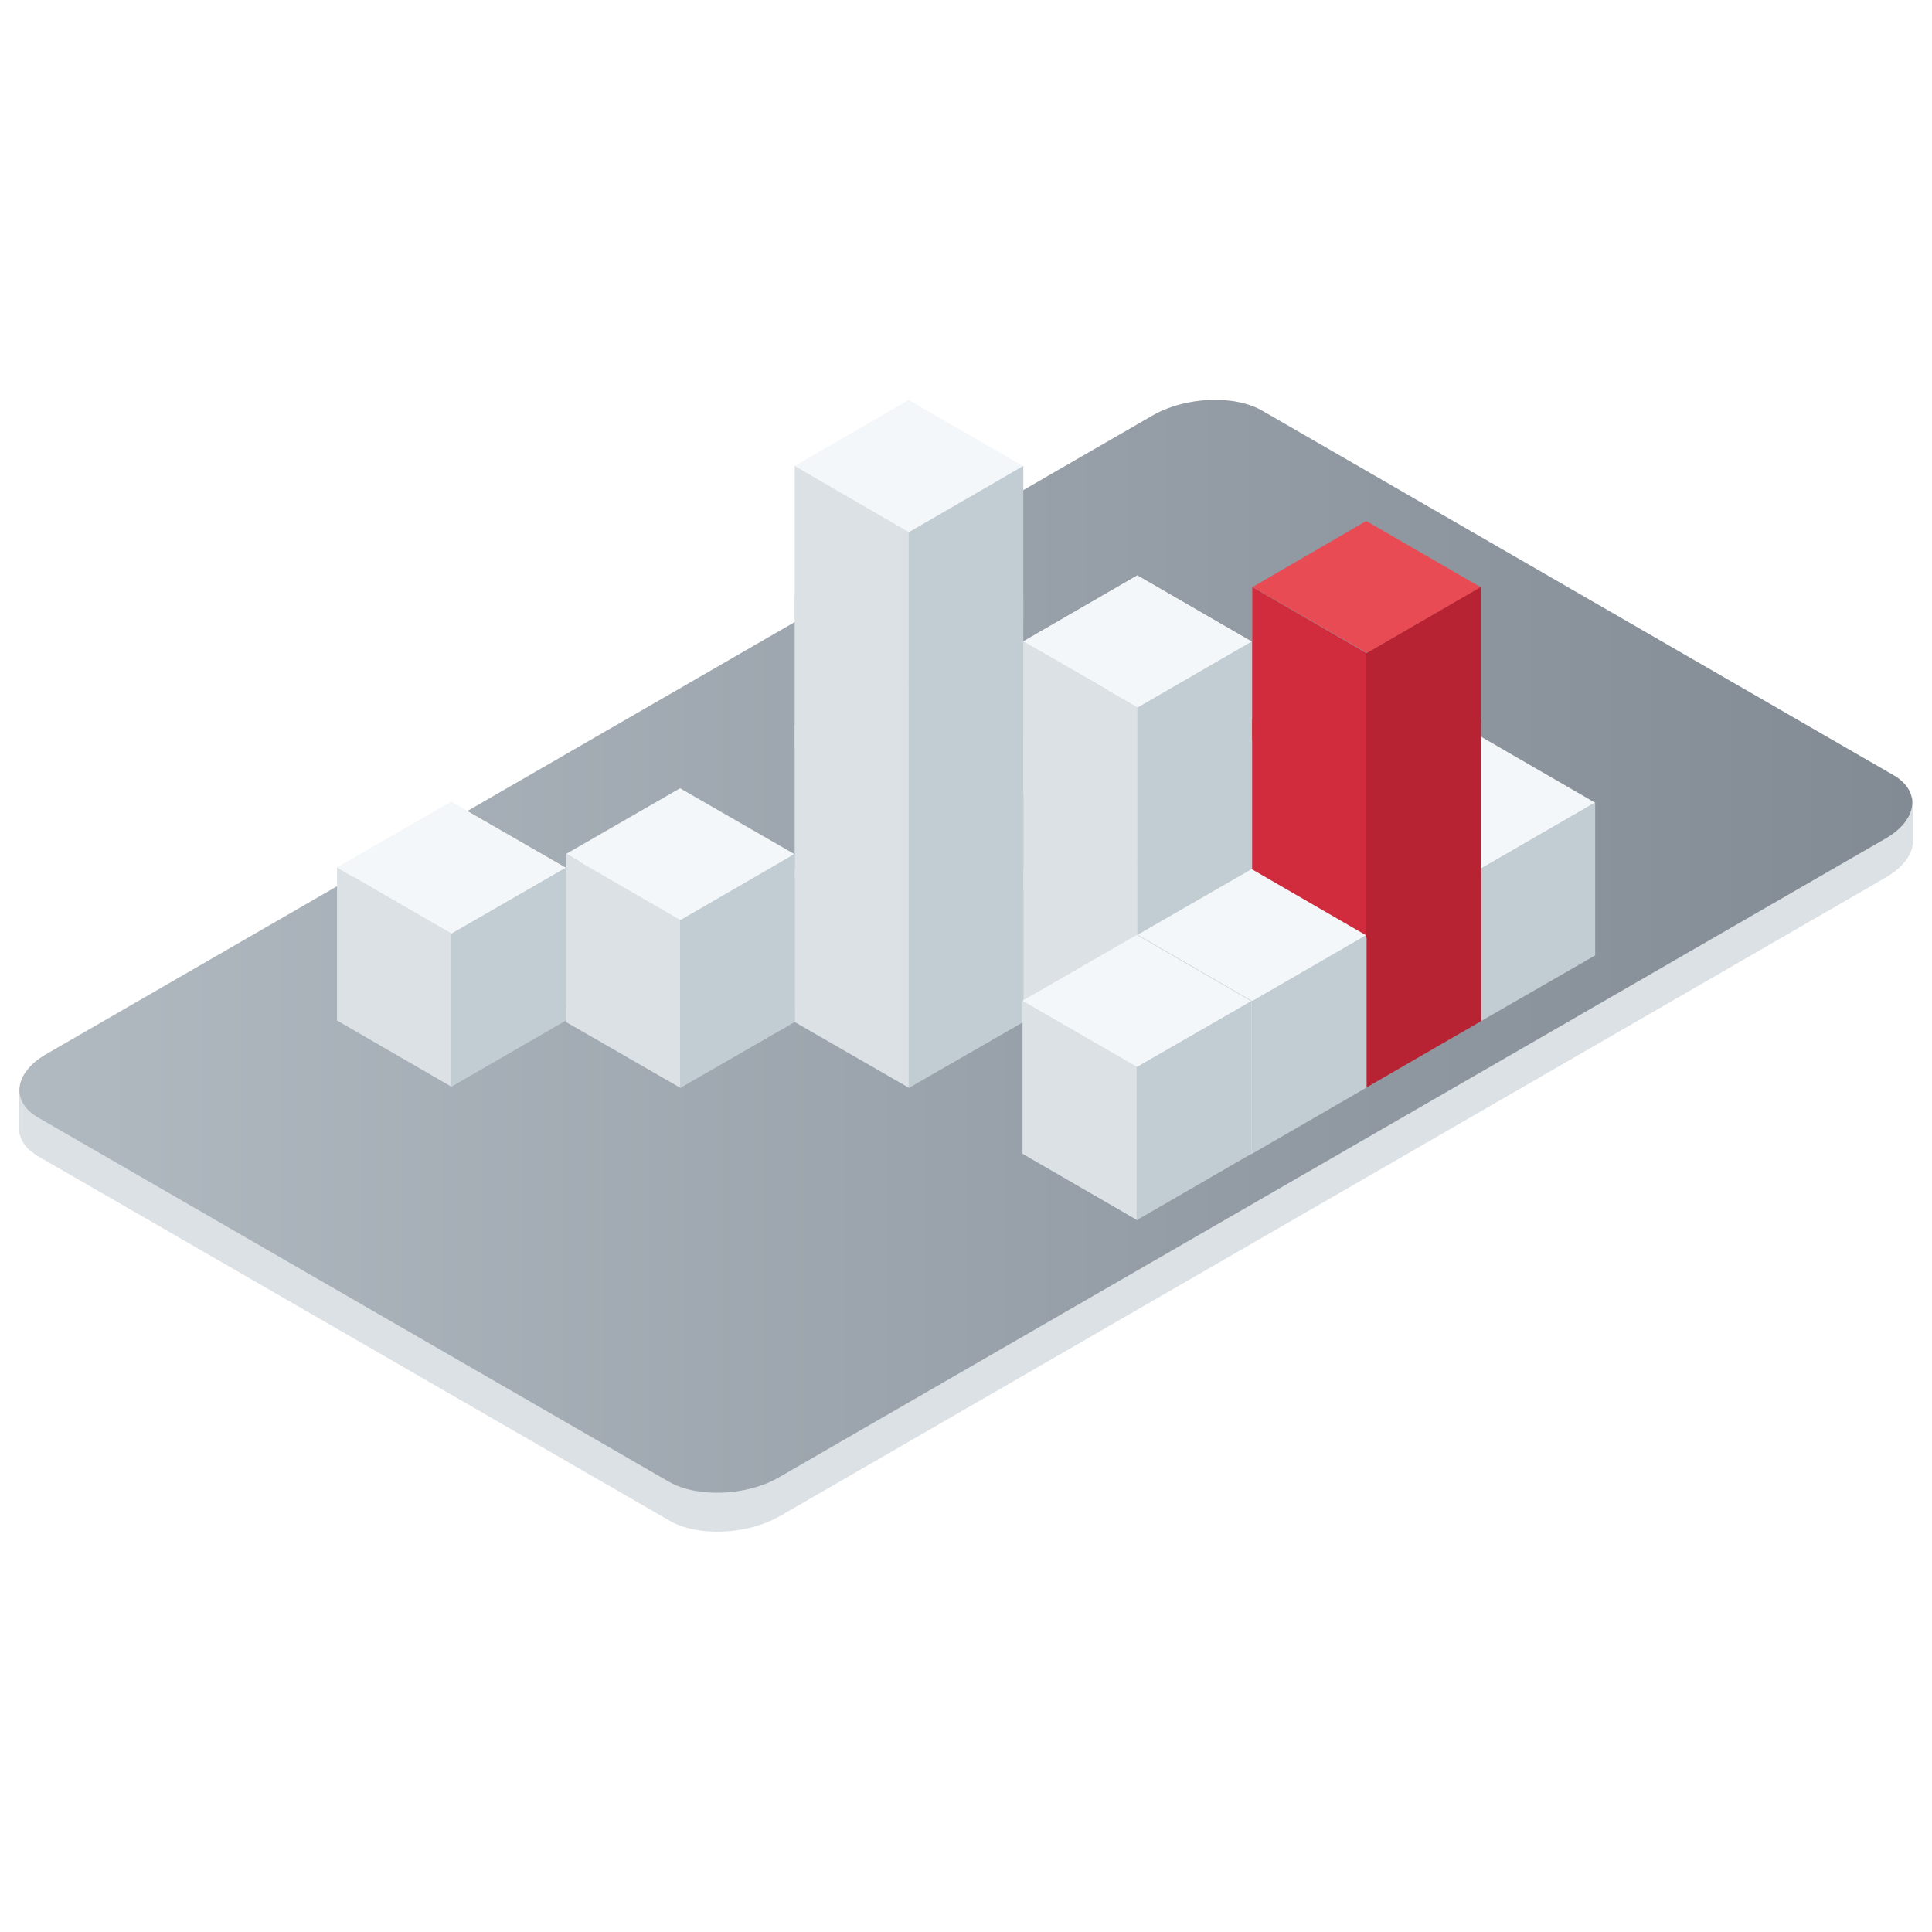
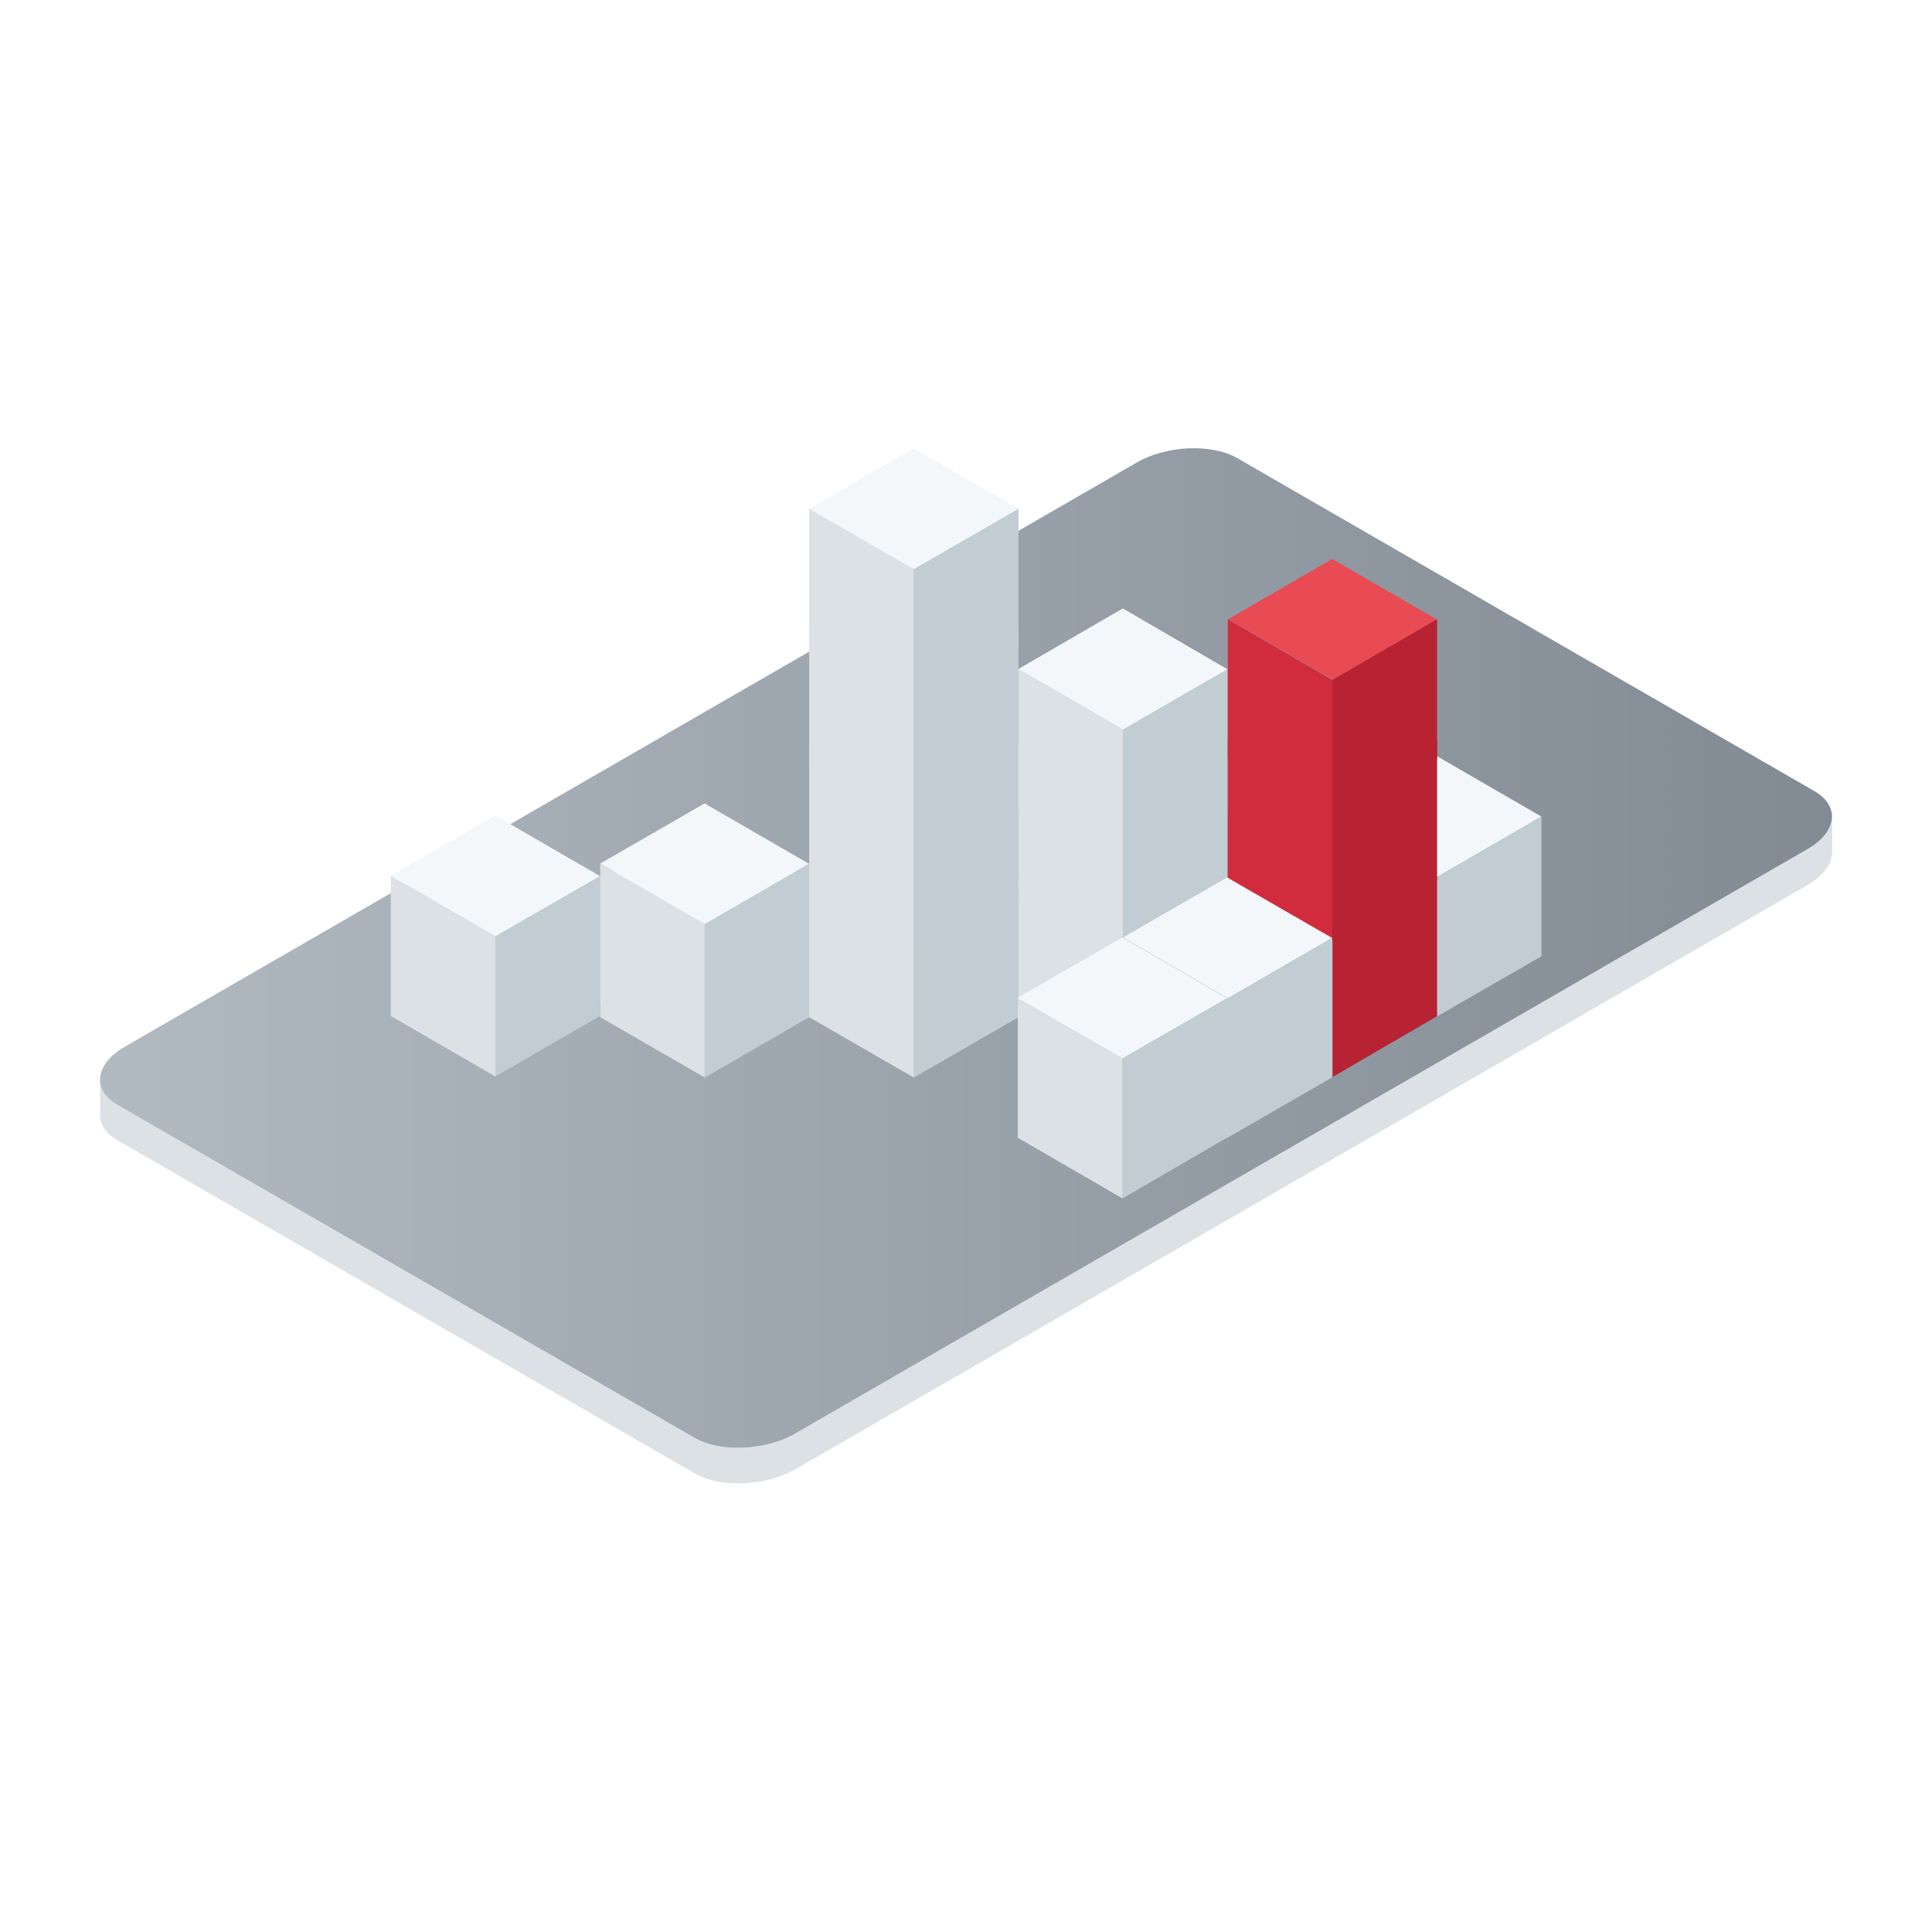
<svg xmlns="http://www.w3.org/2000/svg" version="1.1" id="analytics_svg" x="0px" y="0px" viewBox="0 0 600 600" enable-background="new 0 0 600 600" xml:space="preserve">
  <g>
-     <path fill="#DCE1E5" d="M585.2,251.3l-193-111.5c-8.7-5-24-4.4-34.1,1.4L14.3,339.7c-0.9,0.5-1.7,1-2.4,1.6L6,337.8v14.3l0.2,0.3   c0.4,1.8,1.5,3.5,3.2,5l0,0h0.1c0.7,0.6,1.5,1.2,2.5,1.8l24.3,14l0,0l0,0L208,472.3c8.7,5,24,4.4,34.1-1.4l337.7-195l0,0l6-3.5   c1.9-1.1,3.5-2.3,4.7-3.6l0,0l0,0c2-2,3.2-4.2,3.5-6.4l0.1-0.2v-14.5L585.2,251.3z" />
-     <linearGradient id="SVGID_1_" gradientUnits="userSpaceOnUse" x1="6.026" y1="306.12" x2="593.874" y2="306.12" gradientTransform="matrix(1 0 0 -1 0 600)">
+     <path fill="#DCE1E5" d="M560.9,255.5l-176.5-102c-8-4.6-22-4-31.2,1.3L38.7,336.3c-0.8,0.5-1.6,0.9-2.2,1.5l-5.4-3.2v13.1l0.2,0.3   c0.4,1.6,1.4,3.2,2.9,4.6l0,0h0.1c0.6,0.5,1.4,1.1,2.3,1.6l22.2,12.8l0,0l0,0l157,90.6c8,4.6,22,4,31.2-1.3L555.9,278l0,0l5.5-3.2   c1.7-1,3.2-2.1,4.3-3.3l0,0l0,0c1.8-1.8,2.9-3.8,3.2-5.9l0.1-0.2v-13.3L560.9,255.5z" />
+     <linearGradient id="SVGID_1_" gradientUnits="userSpaceOnUse" x1="31.124" y1="305.604" x2="568.793" y2="305.604" gradientTransform="matrix(1 0 0 -1 0 600)">
      <stop offset="0" style="stop-color:#B1BAC1" />
      <stop offset="1" style="stop-color:#828B94" />
    </linearGradient>
-     <path fill="url(#SVGID_1_)" d="M207.8,460.2L11.9,347.1c-8.7-5-7.6-13.9,2.4-19.7L358,129c10.1-5.8,25.4-6.5,34.1-1.4L588,240.7   c8.7,5,7.6,13.9-2.4,19.7L241.9,458.8C231.9,464.6,216.6,465.2,207.8,460.2z" />
+     <path fill="url(#SVGID_1_)" d="M215.7,446.5L36.5,343.1c-8-4.6-7-12.7,2.2-18l314.4-181.5c9.2-5.3,23.2-5.9,31.2-1.3l179.2,103.4   c8,4.6,7,12.7-2.2,18L246.9,445.2C237.7,450.5,223.7,451.1,215.7,446.5z" />
  </g>
  <g>
-     <polygon fill="#F4F7F9" points="460.1,269.7 424.5,249.2 459.8,228.7 495.4,249.3  " />
-     <polygon fill="#DCE1E5" points="460,317.2 424.4,296.7 424.4,249.2 460,269.8  " />
-     <polygon fill="#C2CCD3" points="459.8,317.2 495.4,296.7 495.4,249.2 459.8,269.8  " />
+     <polygon fill="#F4F7F9" points="446.4,272.3 413.9,253.5 446.2,234.8 478.7,253.6  " />
+     <polygon fill="#DCE1E5" points="446.3,315.7 413.8,297 413.8,253.5 446.3,272.4  " />
+     <polygon fill="#C2CCD3" points="446.2,315.7 478.7,297 478.7,253.5 446.2,272.4  " />
  </g>
  <g>
-     <polygon fill="#F4F7F9" points="424.7,290.2 389.1,269.6 424.4,249.2 460,269.8  " />
-     <polygon fill="#DCE1E5" points="424.7,337.7 389.1,317.1 389.1,269.7 424.7,290.2  " />
-     <polygon fill="#B72332" points="424.4,337.7 460,317.1 460,269.7 424.4,290.2  " />
+     <polygon fill="#F4F7F9" points="414.1,291 381.5,272.2 413.8,253.5 446.3,272.4  " />
+     <polygon fill="#DCE1E5" points="414.1,334.5 381.5,315.6 381.5,272.3 414.1,291  " />
+     <polygon fill="#B72332" points="413.8,334.5 446.3,315.6 446.3,272.3 413.8,291  " />
  </g>
  <g>
-     <polygon fill="#F4F7F9" points="140.3,290 104.7,269.4 140.1,249 175.7,269.5  " />
-     <polygon fill="#DCE1E5" points="140.3,337.5 104.7,316.9 104.7,269.5 140.3,290  " />
-     <polygon fill="#C2CCD3" points="140.1,337.5 175.7,316.9 175.7,269.5 140.1,290  " />
+     <polygon fill="#F4F7F9" points="153.9,290.8 121.4,272 153.8,253.3 186.3,272.1  " />
+     <polygon fill="#DCE1E5" points="153.9,334.3 121.4,315.5 121.4,272.1 153.9,290.8  " />
+     <polygon fill="#C2CCD3" points="153.8,334.3 186.3,315.5 186.3,272.1 153.8,290.8  " />
  </g>
  <g id="anim4">
-     <polygon fill="#F4F7F9" points="140.3,290 104.7,269.4 140.1,249 175.7,269.5  " />
-     <polygon fill="#DCE1E5" points="140.3,337.5 104.7,316.9 104.7,269.5 140.3,290  " />
-     <polygon fill="#C2CCD3" points="140.1,337.5 175.7,316.9 175.7,269.5 140.1,290  " />
+     <polygon fill="#F4F7F9" points="153.9,290.8 121.4,272 153.8,253.3 186.3,272.1  " />
+     <polygon fill="#DCE1E5" points="153.9,334.3 121.4,315.5 121.4,272.1 153.9,290.8  " />
+     <polygon fill="#C2CCD3" points="153.8,334.3 186.3,315.5 186.3,272.1 153.8,290.8  " />
  </g>
  <g>
-     <polygon fill="#F4F7F9" points="211.4,290.4 175.8,269.8 211.2,249.4 246.8,270  " />
-     <polygon fill="#DCE1E5" points="211.4,337.9 175.8,317.4 175.8,269.9 211.4,290.5  " />
-     <polygon fill="#C2CCD3" points="211.2,337.9 246.8,317.4 246.8,269.9 211.2,290.5  " />
+     <polygon fill="#F4F7F9" points="219,291.2 186.4,272.4 218.8,253.7 251.3,272.6  " />
+     <polygon fill="#DCE1E5" points="219,334.7 186.4,315.9 186.4,272.5 219,291.3  " />
+     <polygon fill="#C2CCD3" points="218.8,334.7 251.3,315.9 251.3,272.5 218.8,291.3  " />
  </g>
  <g id="anim3">
-     <polygon fill="#F4F7F9" points="211.4,285.7 175.8,265.2 211.2,244.8 246.8,265.3  " />
-     <polygon fill="#DCE1E5" points="211.4,333.2 175.8,312.7 175.8,265.2 211.4,285.8  " />
-     <polygon fill="#C2CCD3" points="211.2,333.2 246.8,312.7 246.8,265.2 211.2,285.8  " />
+     <polygon fill="#F4F7F9" points="219,286.9 186.4,268.2 218.8,249.5 251.3,268.3  " />
+     <polygon fill="#DCE1E5" points="219,330.4 186.4,311.6 186.4,268.2 219,287  " />
+     <polygon fill="#C2CCD3" points="218.8,330.4 251.3,311.6 251.3,268.2 218.8,287  " />
  </g>
  <g>
-     <polygon fill="#F4F7F9" points="282.4,290.4 246.8,269.8 282.2,249.4 317.8,270  " />
-     <polygon fill="#DCE1E5" points="282.4,337.9 246.8,317.4 246.8,269.9 282.4,290.5  " />
-     <polygon fill="#C2CCD3" points="282.2,337.9 317.8,317.4 317.8,269.9 282.2,290.5  " />
+     <polygon fill="#F4F7F9" points="283.9,291.2 251.3,272.4 283.7,253.7 316.3,272.6  " />
+     <polygon fill="#DCE1E5" points="283.9,334.7 251.3,315.9 251.3,272.5 283.9,291.3  " />
+     <polygon fill="#C2CCD3" points="283.7,334.7 316.3,315.9 316.3,272.5 283.7,291.3  " />
  </g>
  <g>
-     <polygon fill="#F4F7F9" points="282.4,245.7 246.8,225.2 282.2,204.8 317.8,225.3  " />
-     <polygon fill="#DCE1E5" points="282.4,293.2 246.8,272.7 246.8,225.2 282.4,245.8  " />
-     <polygon fill="#C2CCD3" points="282.2,293.2 317.8,272.7 317.8,225.2 282.2,245.8  " />
+     <polygon fill="#F4F7F9" points="283.9,250.3 251.3,231.6 283.7,212.9 316.3,231.7  " />
+     <polygon fill="#DCE1E5" points="283.9,293.8 251.3,275 251.3,231.6 283.9,250.4  " />
+     <polygon fill="#C2CCD3" points="283.7,293.8 316.3,275 316.3,231.6 283.7,250.4  " />
  </g>
  <g>
-     <polygon fill="#F4F7F9" points="282.4,205.2 246.8,184.6 282.2,164.2 317.8,184.7  " />
-     <polygon fill="#DCE1E5" points="282.4,252.7 246.8,232.1 246.8,184.7 282.4,205.2  " />
-     <polygon fill="#C2CCD3" points="282.2,252.7 317.8,232.1 317.8,184.7 282.2,205.2  " />
+     <polygon fill="#F4F7F9" points="283.9,213.3 251.3,194.4 283.7,175.8 316.3,194.5  " />
+     <polygon fill="#DCE1E5" points="283.9,256.7 251.3,237.9 251.3,194.5 283.9,213.3  " />
+     <polygon fill="#C2CCD3" points="283.7,256.7 316.3,237.9 316.3,194.5 283.7,213.3  " />
  </g>
  <g id="anim5">
-     <polygon fill="#F4F7F9" points="282.4,165.2 246.8,144.7 282.2,124.2 317.8,144.8  " />
-     <polygon fill="#DCE1E5" points="282.4,212.7 246.8,192.2 246.8,144.7 282.4,165.3  " />
-     <polygon fill="#C2CCD3" points="282.2,212.7 317.8,192.2 317.8,144.7 282.2,165.3  " />
+     <polygon fill="#F4F7F9" points="283.9,176.7 251.3,158 283.7,139.2 316.3,158  " />
+     <polygon fill="#DCE1E5" points="283.9,220.1 251.3,201.4 251.3,158 283.9,176.8  " />
+     <polygon fill="#C2CCD3" points="283.7,220.1 316.3,201.4 316.3,158 283.7,176.8  " />
  </g>
  <g>
-     <polygon fill="#F4F7F9" points="353.4,290.4 317.8,269.8 353.2,249.4 388.8,270  " />
-     <polygon fill="#DCE1E5" points="353.4,337.9 317.8,317.4 317.8,269.9 353.4,290.5  " />
-     <polygon fill="#C2CCD3" points="353.2,337.9 388.8,317.4 388.8,269.9 353.2,290.5  " />
+     <polygon fill="#F4F7F9" points="348.8,291.2 316.3,272.4 348.7,253.7 381.2,272.6  " />
+     <polygon fill="#DCE1E5" points="348.8,334.7 316.3,315.9 316.3,272.5 348.8,291.3  " />
+     <polygon fill="#C2CCD3" points="348.7,334.7 381.2,315.9 381.2,272.5 348.7,291.3  " />
  </g>
  <g>
-     <polygon fill="#F4F7F9" points="353.4,249.4 317.8,228.9 353.2,208.4 388.8,229  " />
-     <polygon fill="#DCE1E5" points="353.4,296.9 317.8,276.4 317.8,228.9 353.4,249.5  " />
-     <polygon fill="#C2CCD3" points="353.2,296.9 388.8,276.4 388.8,228.9 353.2,249.5  " />
+     <polygon fill="#F4F7F9" points="348.8,253.7 316.3,235 348.7,216.2 381.2,235.1  " />
+     <polygon fill="#DCE1E5" points="348.8,297.2 316.3,278.4 316.3,235 348.8,253.8  " />
+     <polygon fill="#C2CCD3" points="348.7,297.2 381.2,278.4 381.2,235 348.7,253.8  " />
  </g>
  <g>
-     <polygon fill="#F4F7F9" points="353.4,219.7 317.8,199.2 353.2,178.7 388.8,199.3  " />
-     <polygon fill="#DCE1E5" points="353.4,267.2 317.8,246.7 317.8,199.2 353.4,219.8  " />
-     <polygon fill="#C2CCD3" points="353.2,267.2 388.8,246.7 388.8,199.2 353.2,219.8  " />
+     <polygon fill="#F4F7F9" points="348.8,226.5 316.3,207.8 348.7,189 381.2,207.9  " />
+     <polygon fill="#DCE1E5" points="348.8,270 316.3,251.2 316.3,207.8 348.8,226.6  " />
+     <polygon fill="#C2CCD3" points="348.7,270 381.2,251.2 381.2,207.8 348.7,226.6  " />
  </g>
  <g id="anim2">
-     <polygon fill="#F4F7F9" points="353.4,219.7 317.8,199.2 353.2,178.7 388.8,199.3  " />
-     <polygon fill="#DCE1E5" points="353.4,267.2 317.8,246.7 317.8,199.2 353.4,219.8  " />
-     <polygon fill="#C2CCD3" points="353.2,267.2 388.8,246.7 388.8,199.2 353.2,219.8  " />
+     <polygon fill="#F4F7F9" points="348.8,226.5 316.3,207.8 348.7,189 381.2,207.9  " />
+     <polygon fill="#DCE1E5" points="348.8,270 316.3,251.2 316.3,207.8 348.8,226.6  " />
+     <polygon fill="#C2CCD3" points="348.7,270 381.2,251.2 381.2,207.8 348.7,226.6  " />
  </g>
  <g>
-     <polygon fill="#E84B54" points="424.6,243.8 389,223.3 424.3,202.8 459.9,223.4  " />
-     <polygon fill="#D12C3D" points="424.5,291.3 388.9,270.8 388.9,223.3 424.5,243.9  " />
-     <polygon fill="#B72332" points="424.3,291.3 459.9,270.8 459.9,223.3 424.3,243.9  " />
+     <polygon fill="#E84B54" points="414,248.6 381.4,229.8 413.7,211.1 446.3,229.9  " />
+     <polygon fill="#D12C3D" points="413.9,292 381.3,273.3 381.3,229.8 413.9,248.7  " />
+     <polygon fill="#B72332" points="413.7,292 446.3,273.3 446.3,229.8 413.7,248.7  " />
  </g>
  <g id="anim1">
-     <polygon fill="#E84B54" points="424.6,202.8 389,182.3 424.3,161.8 459.9,182.4  " />
-     <polygon fill="#D12C3D" points="424.5,250.3 388.9,229.8 388.9,182.3 424.5,202.9  " />
-     <polygon fill="#B72332" points="424.3,250.3 459.9,229.8 459.9,182.3 424.3,202.9  " />
+     <polygon fill="#E84B54" points="414,211.1 381.4,192.3 413.7,173.6 446.3,192.4  " />
+     <polygon fill="#D12C3D" points="413.9,254.5 381.3,235.8 381.3,192.3 413.9,211.2  " />
+     <polygon fill="#B72332" points="413.7,254.5 446.3,235.8 446.3,192.3 413.7,211.2  " />
  </g>
  <g>
-     <polygon fill="#F4F7F9" points="388.9,310.9 353.3,290.3 388.7,269.9 424.3,290.5  " />
-     <polygon fill="#DCE1E5" points="388.9,358.4 353.3,337.8 353.3,290.4 388.9,311  " />
-     <polygon fill="#C2CCD3" points="388.7,358.4 424.3,337.8 424.3,290.4 388.7,311  " />
+     <polygon fill="#F4F7F9" points="381.3,310 348.8,291.1 381.1,272.5 413.7,291.3  " />
+     <polygon fill="#DCE1E5" points="381.3,353.4 348.8,334.6 348.8,291.2 381.3,310.1  " />
+     <polygon fill="#C2CCD3" points="381.1,353.4 413.7,334.6 413.7,291.2 381.1,310.1  " />
  </g>
  <g>
-     <polygon fill="#F4F7F9" points="353.2,331.4 317.6,310.8 353,290.4 388.6,311  " />
-     <polygon fill="#DCE1E5" points="353.2,378.9 317.6,358.3 317.6,310.9 353.2,331.4  " />
-     <polygon fill="#C2CCD3" points="353,378.9 388.6,358.3 388.6,310.9 353,331.4  " />
+     <polygon fill="#F4F7F9" points="348.7,328.7 316.1,309.9 348.5,291.2 381,310.1  " />
+     <polygon fill="#DCE1E5" points="348.7,372.2 316.1,353.3 316.1,310 348.7,328.7  " />
+     <polygon fill="#C2CCD3" points="348.5,372.2 381,353.3 381,310 348.5,328.7  " />
  </g>
  <g id="anim6">
-     <polygon fill="#F4F7F9" points="353.2,331.4 317.6,310.8 353,290.4 388.6,311  " />
-     <polygon fill="#DCE1E5" points="353.2,378.9 317.6,358.3 317.6,310.9 353.2,331.4  " />
-     <polygon fill="#C2CCD3" points="353,378.9 388.6,358.3 388.6,310.9 353,331.4  " />
+     <polygon fill="#F4F7F9" points="348.7,328.7 316.1,309.9 348.5,291.2 381,310.1  " />
+     <polygon fill="#DCE1E5" points="348.7,372.2 316.1,353.3 316.1,310 348.7,328.7  " />
+     <polygon fill="#C2CCD3" points="348.5,372.2 381,353.3 381,310 348.5,328.7  " />
  </g>
</svg>
